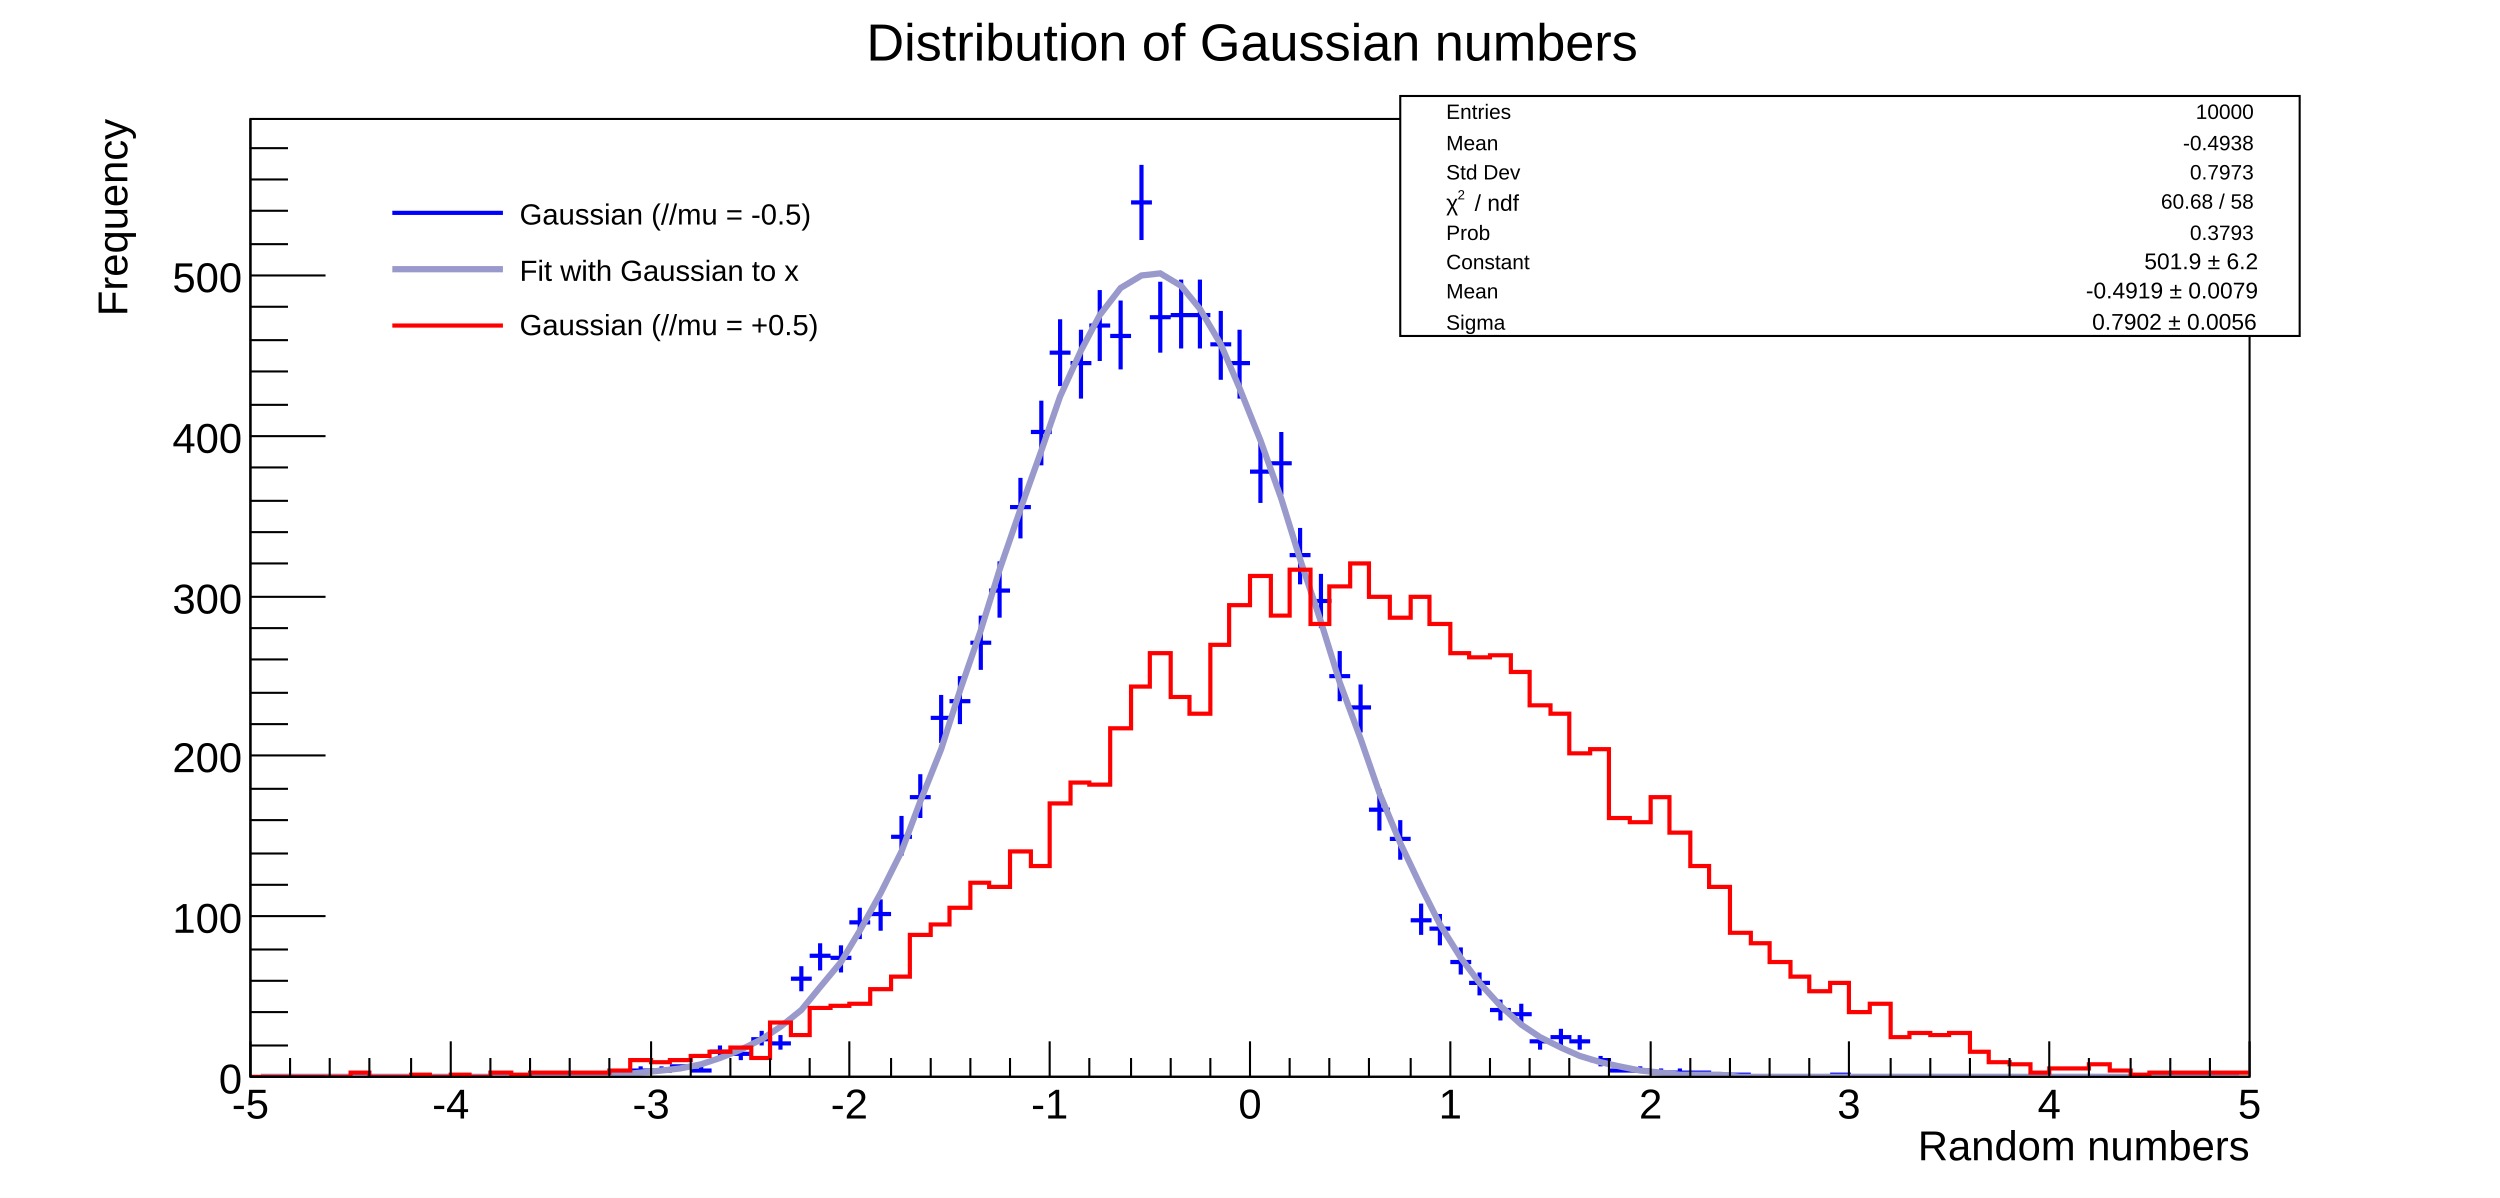
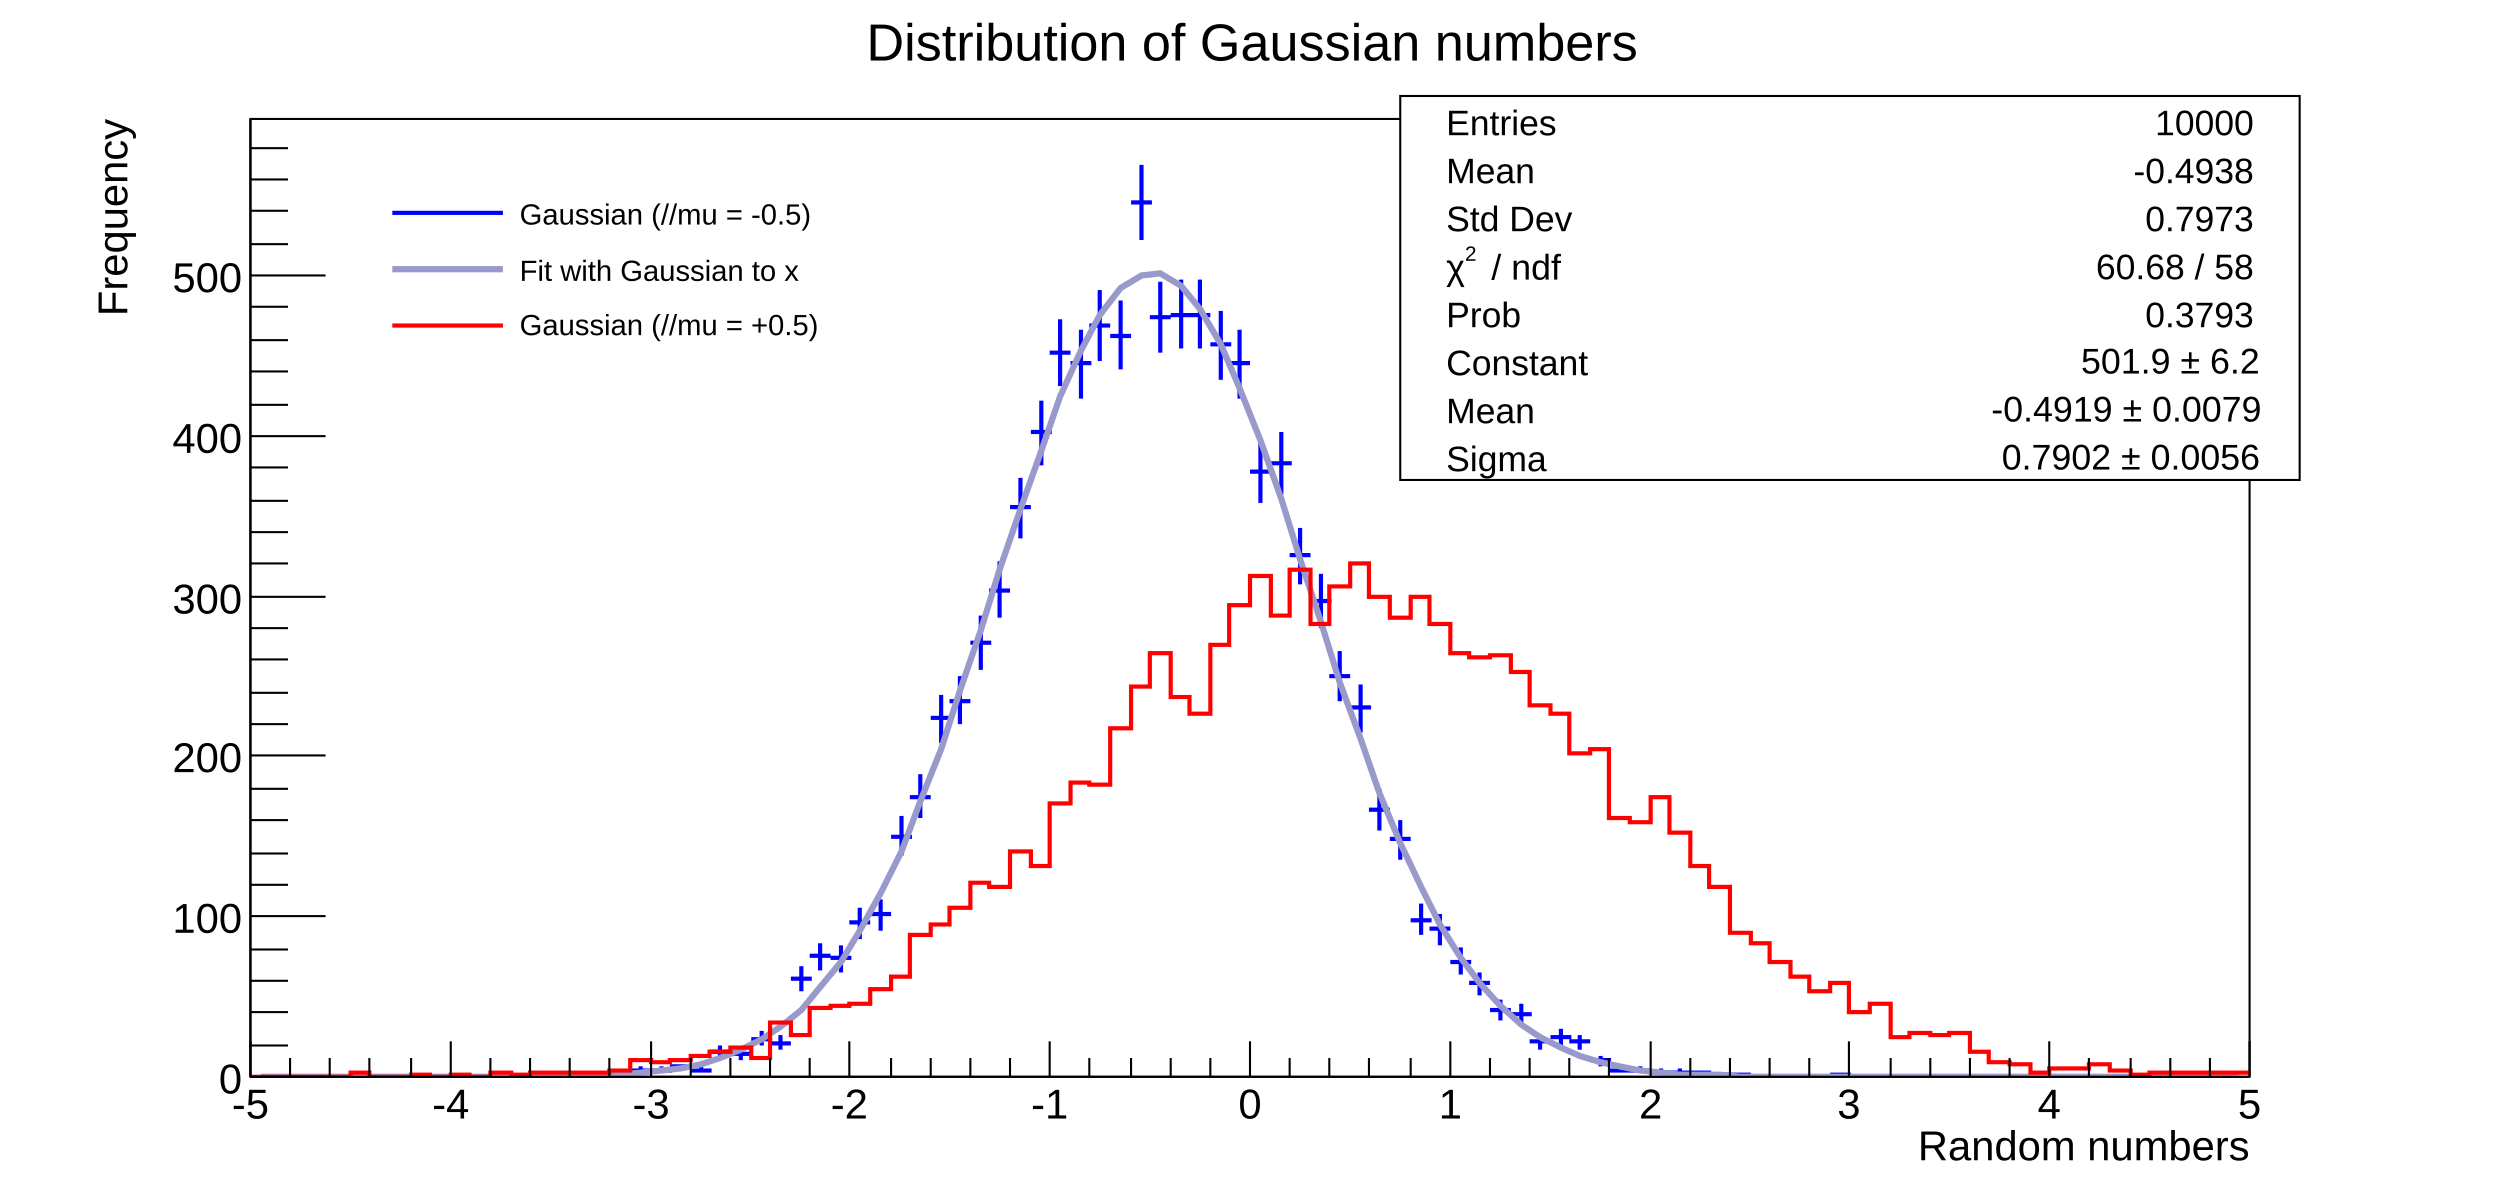
<svg xmlns="http://www.w3.org/2000/svg" viewBox="0 0 1198 574" preserveAspectRatio="none" width="1198" height="574">
  <path d="M0,0H1198V574H0Z" style="fill: white;" />
  <g>
    <g transform="translate(120,57)">
      <path d="M0,0H958V459H0Z" style="fill: white; stroke: black; stroke-width: 1;" />
      <svg x="0" y="0" overflow="hidden" width="958" height="459" viewBox="0 0 958 459">
        <g>
          <path d="M115,458h10M120,457v2M153,458h10M158,457v2M163,458h10M168,457v2M172,458h10M177,457v2M182,456h10M187,454v3M192,456h10M197,454v3M201,454h10M206,453v3M211,456h10M216,454v3M220,447h10M225,444v6M230,448h10M235,445v6M240,441h10M245,437v7M249,443h10M254,439v7M259,412h10M264,406v12M268,401h10M273,395v13M278,402h10M283,396v13M287,385h10M292,378v15M297,381h10M302,374v15M307,344h10M312,334v19M316,325h10M321,314v21M326,287h10M331,276v23M335,279h10M340,267v23M345,251h10M350,238v26M354,226h10M359,212v27M364,186h10M369,172v29M374,150h10M379,135v31M383,112h10M388,96v32M393,117h10M398,101v33M402,99h10M407,82v34M412,104h10M417,87v33M422,40h10M427,22v36M431,95h10M436,78v34M441,94h10M446,77v33M450,94h10M455,77v33M460,108h10M465,92v33M469,117h10M474,101v33M479,169h10M484,154v30M489,165h10M494,150v30M498,209h10M503,196v27M508,231h10M513,218v26M517,267h10M522,255v24M527,282h10M532,271v23M536,331h10M541,321v20M546,345h10M551,336v19M556,384h10M561,376v15M565,388h10M570,381v15M575,404h10M580,397v13M584,414h10M589,409v11M594,427h10M599,422v10M604,429h10M609,424v10M613,442h10M618,439v7M623,440h10M628,436v8M632,442h10M637,439v7M642,451h10M647,449v5M651,456h10M656,454v3M661,456h10M666,454v3M671,457h10M676,455v3M680,457h10M685,455v3M690,457h10M695,456v3M699,458h10M704,457v2M709,458h10M714,457v2M757,458h10M762,457v2" style="stroke: blue; stroke-width: 2;" />
        </g>
        <g>
          <path d="M5,459h10h9h10h9h10h9h10h10h9h10h9h10h10h9h10l9,-1h10h9l10,-1l10,-1l9,-1l10,-2l9,-3l10,-4l10,-5l9,-6l10,-8l9,-11l10,-12l9,-15l10,-18l10,-20l9,-24l10,-25l9,-28l10,-29l9,-29l10,-29l10,-28l9,-26l10,-22l9,-17l10,-13l10,-6l9,-1l10,6l9,11l10,17l9,21l10,25l10,28l9,29l10,30l9,29l10,27l9,26l10,24l10,21l9,18l10,16l9,12l10,11l10,9l9,6l10,5l9,4l10,3l9,2l10,2l10,1l9,1h10h9l10,1h10h9h10h9h10h9h10h10h9h10h9h10h9h10h10h9h10h9h10h10h9h10h9h10h9" style="fill: none; stroke: #9999cc; stroke-width: 3;" />
        </g>
        <g>
          <path d="M0,459h48v-2h9v2h20v-1h9v1h10v-1h9v1h10v-2h10v1h9v-1h38v-1h10v-5h10v1h9v-1h10v-2h9v-2h10v-2h10v5h9v-17h10v6h9v-13h10v-1h9v-1h10v-7h10v-6h9v-20h10v-5h9v-8h10v-12h9v2h10v-17h10v7h9v-30h10v-10h9v1h10v-27h10v-20h9v-16h10v21h9v8h10v-33h9v-19h10v-14h10v19h9v-22h10v26h9v-18h10v-11h9v16h10v10h10v-10h9v13h10v14h9v2h10v-1h10v8h9v16h10v4h9v19h10v-2h9v33h10v2h10v-12h9v17h10v16h9v10h10v22h10v5h9v9h10v7h9v7h10v-4h9v14h10v-4h10v16h9v-2h10v1h9v-1h10v9h9v5h10v1h10v4h9v-2h19v-2h10v3h10v2h9v-1h48" style="stroke-linejoin: miter; stroke: red; stroke-width: 2; fill: none;" />
        </g>
      </svg>
      <g>
        <g transform="translate(0,459)">
          <path d="M0,0h958M0,-17V0M19,-9V0M38,-9V0M57,-9V0M77,-9V0M96,-17V0M115,-9V0M134,-9V0M153,-9V0M172,-9V0M192,-17V0M211,-9V0M230,-9V0M249,-9V0M268,-9V0M287,-17V0M307,-9V0M326,-9V0M345,-9V0M364,-9V0M383,-17V0M402,-9V0M422,-9V0M441,-9V0M460,-9V0M479,-17V0M498,-9V0M517,-9V0M536,-9V0M556,-9V0M575,-17V0M594,-9V0M613,-9V0M632,-9V0M651,-9V0M671,-17V0M690,-9V0M709,-9V0M728,-9V0M747,-9V0M766,-17V0M786,-9V0M805,-9V0M824,-9V0M843,-9V0M862,-17V0M881,-9V0M901,-9V0M920,-9V0M939,-9V0M958,-17V0" style="stroke: black; stroke-width: 1;" />
          <g font-family="Arial" font-size="20" space="preserve" fill="black" text-anchor="middle">
            <text dy=".8em" transform="translate(0,4)">
       -5
      </text>
            <text dy=".8em" transform="translate(96,4)">
       -4
      </text>
            <text dy=".8em" transform="translate(192,4)">
       -3
      </text>
            <text dy=".8em" transform="translate(287,4)">
       -2
      </text>
            <text dy=".8em" transform="translate(383,4)">
       -1
      </text>
            <text dy=".8em" transform="translate(479,4)">
       0
      </text>
            <text dy=".8em" transform="translate(575,4)">
       1
      </text>
            <text dy=".8em" transform="translate(671,4)">
       2
      </text>
            <text dy=".8em" transform="translate(766,4)">
       3
      </text>
            <text dy=".8em" transform="translate(862,4)">
       4
      </text>
            <text dy=".8em" transform="translate(958,4)">
       5
      </text>
          </g>
          <g font-family="Arial" font-size="20" space="preserve" transform="translate(958,32)">
            <text fill="black" text-anchor="end" dy=".4em">
       Random numbers
      </text>
          </g>
        </g>
        <g>
          <path d="M0,0v459M36,459H0M18,444H0M18,428H0M18,413H0M18,398H0M36,382H0M18,367H0M18,352H0M18,336H0M18,321H0M36,305H0M18,290H0M18,275H0M18,259H0M18,244H0M36,229H0M18,213H0M18,198H0M18,183H0M18,167H0M36,152H0M18,137H0M18,121H0M18,106H0M18,90H0M36,75H0M18,60H0M18,44H0M18,29H0M18,14H0" style="stroke: black; stroke-width: 1;" />
          <g font-family="Arial" font-size="20" space="preserve" fill="black" text-anchor="end">
            <text dy=".4em" transform="translate(-4,459)">
       0
      </text>
            <text dy=".4em" transform="translate(-4,382)">
       100
      </text>
            <text dy=".4em" transform="translate(-4,305)">
       200
      </text>
            <text dy=".4em" transform="translate(-4,229)">
       300
      </text>
            <text dy=".4em" transform="translate(-4,152)">
       400
      </text>
            <text dy=".4em" transform="translate(-4,75)">
       500
      </text>
          </g>
          <g font-family="Arial" font-size="20" space="preserve" transform="translate(-67)">
            <text fill="black" text-anchor="end" dy=".4em" transform="rotate(270)">
       Frequency
      </text>
          </g>
        </g>
      </g>
    </g>
-     <g transform="translate(671,46)" font-family="Arial" font-size="10" space="preserve">
-       <path d="M0,0H431V115H0Z" style="fill: white; stroke: black; stroke-width: 1;" />
-       <text fill="black" text-anchor="start" dy=".4em" transform="translate(22,7)">
+     <g transform="translate(671,46)" font-family="Arial" font-size="17" space="preserve">
+       <path d="M0,0H431V184H0Z" style="fill: white; stroke: black; stroke-width: 1;" />
+       <text fill="black" text-anchor="start" dy=".4em" transform="translate(22,12)">
    Entries
   </text>
-       <text fill="black" text-anchor="end" dy=".4em" transform="translate(409,7)">
+       <text fill="black" text-anchor="end" dy=".4em" transform="translate(409,12)">
    10000
   </text>
-       <text fill="black" text-anchor="start" dy=".4em" transform="translate(22,22)">
+       <text fill="black" text-anchor="start" dy=".4em" transform="translate(22,35)">
    Mean
   </text>
-       <text fill="black" text-anchor="end" dy=".4em" transform="translate(409,22)">
+       <text fill="black" text-anchor="end" dy=".4em" transform="translate(409,35)">
    -0.4938
   </text>
-       <text fill="black" text-anchor="start" dy=".4em" transform="translate(22,36)">
+       <text fill="black" text-anchor="start" dy=".4em" transform="translate(22,58)">
    Std Dev
   </text>
-       <text fill="black" text-anchor="end" dy=".4em" transform="translate(409,36)">
+       <text fill="black" text-anchor="end" dy=".4em" transform="translate(409,58)">
    0.7973
   </text>
-       <g transform="translate(22,55) scale(0.910)">
-         <text fill="black" font-size="12">
+       <g transform="translate(22,88) scale(0.902)">
+         <text fill="black" font-size="19">
     χ
    </text>
-         <text fill="black" font-size="7" transform="translate(6,-6)">
+         <text fill="black" font-size="11" transform="translate(10,-10)">
     2
    </text>
-         <text fill="black" font-size="12" x="15">
+         <text fill="black" font-size="19" x="24">
     / ndf
    </text>
      </g>
-       <text fill="black" text-anchor="end" dy=".4em" transform="translate(409,50)">
+       <text fill="black" text-anchor="end" dy=".4em" transform="translate(409,81)">
    60.68 / 58
   </text>
-       <text fill="black" text-anchor="start" dy=".4em" transform="translate(22,65)">
+       <text fill="black" text-anchor="start" dy=".4em" transform="translate(22,104)">
    Prob
   </text>
-       <text fill="black" text-anchor="end" dy=".4em" transform="translate(409,65)">
+       <text fill="black" text-anchor="end" dy=".4em" transform="translate(409,104)">
    0.3793
   </text>
-       <text fill="black" text-anchor="start" dy=".4em" transform="translate(22,79)">
+       <text fill="black" text-anchor="start" dy=".4em" transform="translate(22,127)">
    Constant
   </text>
-       <g transform="translate(352,83) scale(0.910)">
-         <text fill="black" font-size="12" x="5">
+       <g transform="translate(319,133) scale(0.902)">
+         <text fill="black" font-size="19" x="8">
     501.9 ± 6.2
    </text>
      </g>
-       <text fill="black" text-anchor="start" dy=".4em" transform="translate(22,93)">
+       <text fill="black" text-anchor="start" dy=".4em" transform="translate(22,150)">
    Mean
   </text>
-       <g transform="translate(324,97) scale(0.910)">
-         <text fill="black" font-size="12" x="5">
+       <g transform="translate(276,156) scale(0.902)">
+         <text fill="black" font-size="19" x="8">
     -0.4919 ± 0.0079
    </text>
      </g>
-       <text fill="black" text-anchor="start" dy=".4em" transform="translate(22,108)">
+       <text fill="black" text-anchor="start" dy=".4em" transform="translate(22,173)">
    Sigma
   </text>
-       <g transform="translate(327,112) scale(0.910)">
-         <text fill="black" font-size="12" x="5">
+       <g transform="translate(281,179) scale(0.902)">
+         <text fill="black" font-size="19" x="8">
     0.7902 ± 0.0056
    </text>
      </g>
    </g>
    <g transform="translate(180,86)" font-family="Arial" font-size="14" space="preserve">
      <path d="M0,0H276V86H0Z" style="fill: white; stroke: white; stroke-width: 1;" />
      <path d="M8,16H61" style="stroke: blue; stroke-width: 2;" />
      <text fill="black" text-anchor="start" dy=".4em" transform="translate(69,16)">
    Gaussian (//mu = -0.5)
   </text>
      <path d="M8,43H61" style="stroke: #9999cc; stroke-width: 3;" />
      <text fill="black" text-anchor="start" dy=".4em" transform="translate(69,43)">
    Fit with Gaussian to x
   </text>
      <path d="M8,70H61" style="stroke: red; stroke-width: 2;" />
      <text fill="black" text-anchor="start" dy=".4em" transform="translate(69,69)">
    Gaussian (//mu = +0.5)
   </text>
    </g>
    <g transform="translate(354,3)" font-family="Arial" font-size="25" space="preserve">
      <text fill="black" text-anchor="middle" dy=".4em" transform="translate(246,16)">
    Distribution of Gaussian numbers
   </text>
    </g>
  </g>
</svg>
